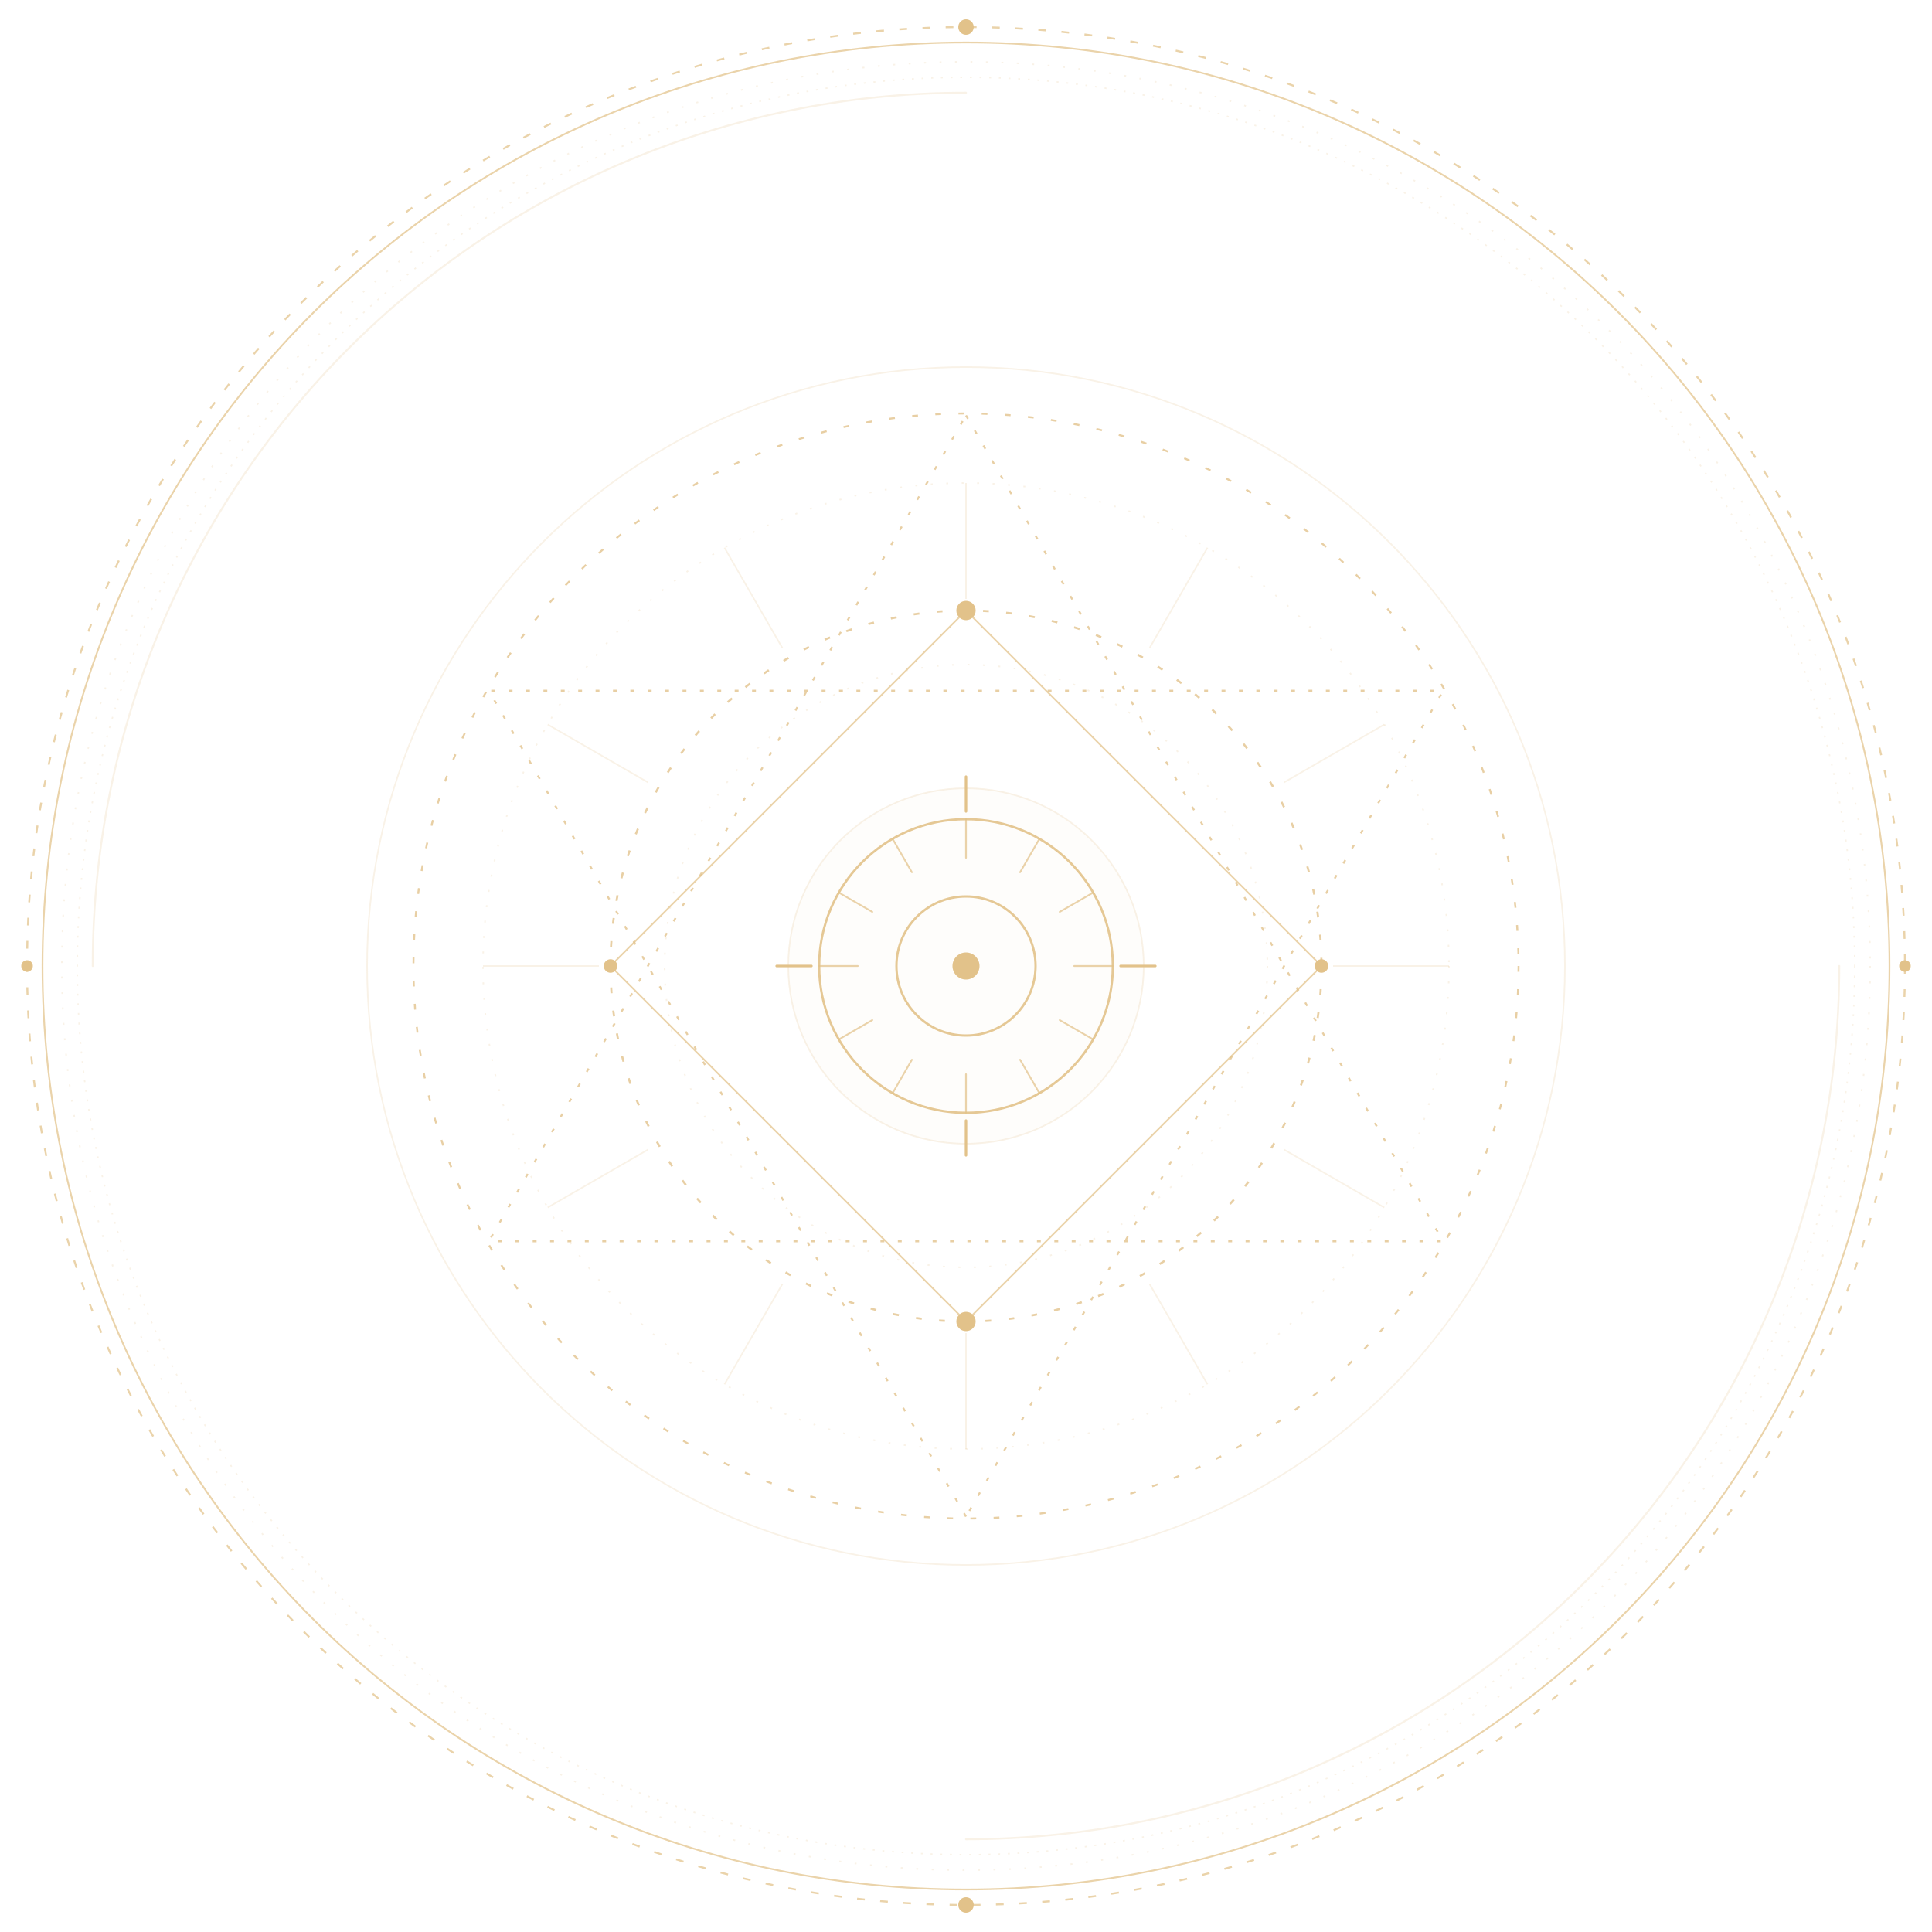
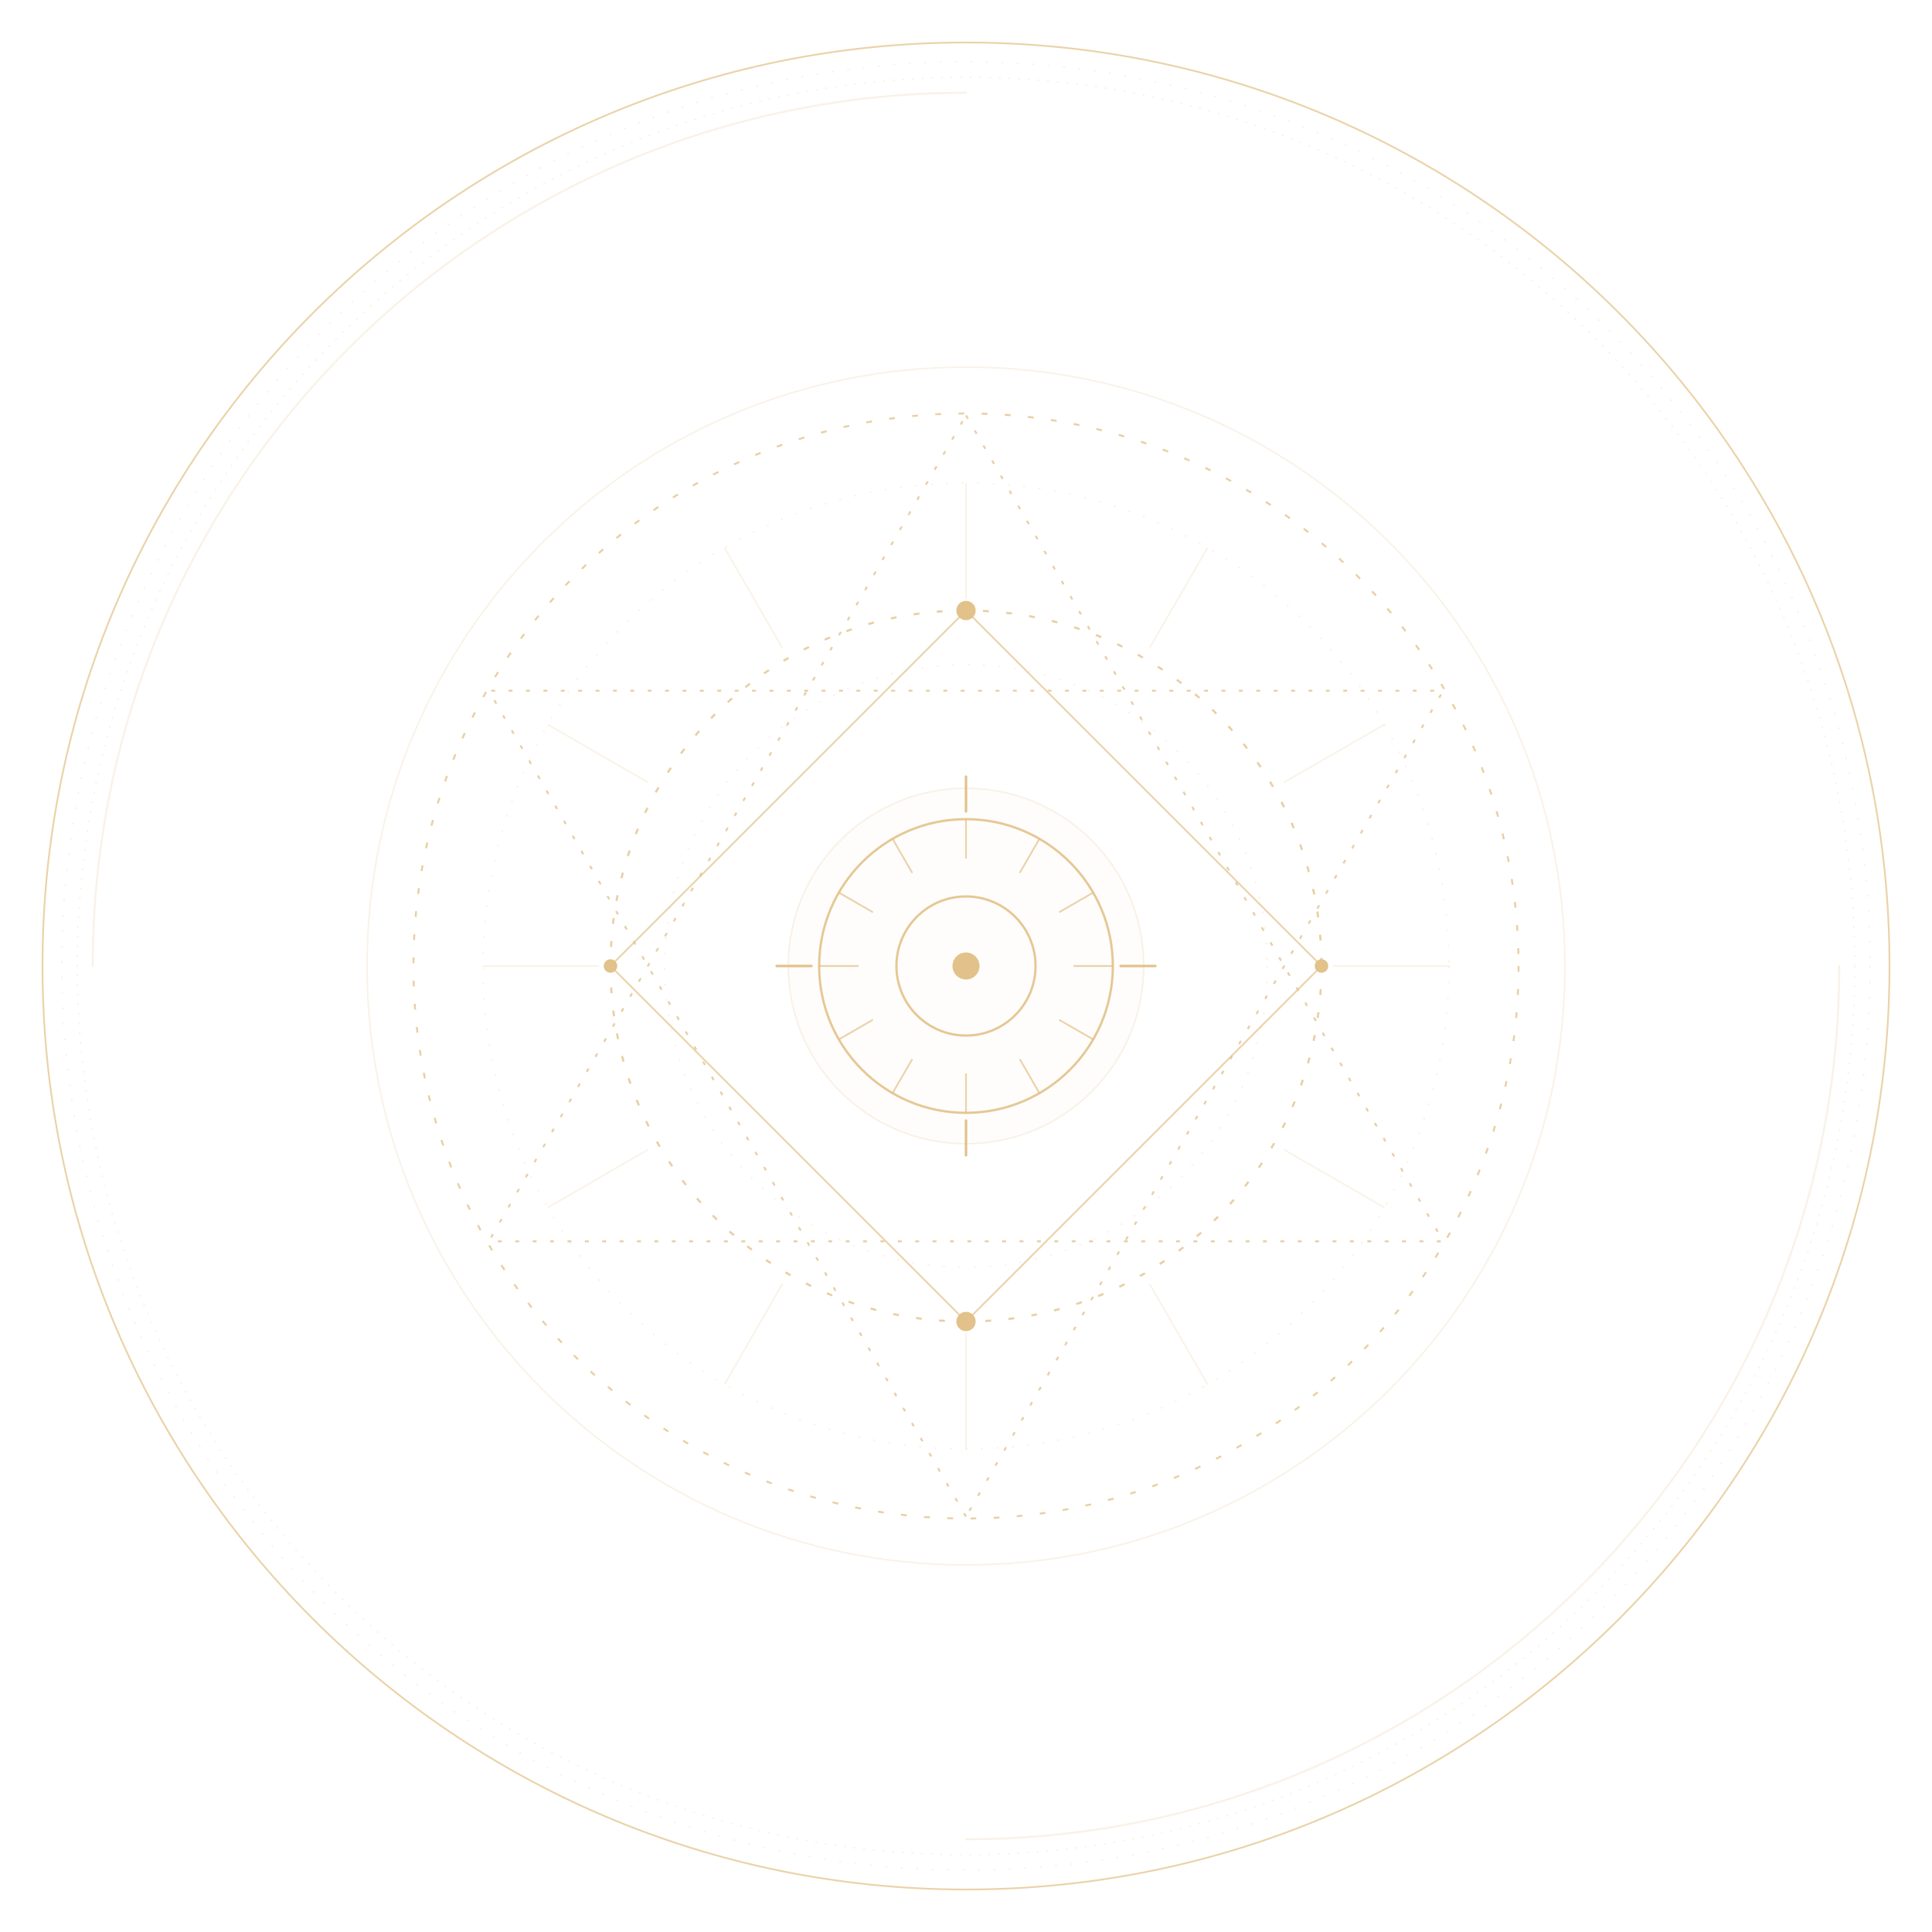
<svg xmlns="http://www.w3.org/2000/svg" width="1000" height="1000" viewBox="0 0 1000 1000" fill="none">
  <defs>
    <style>
      .p{stroke:#e2c28a;stroke-opacity:.72}.s{stroke:#e2c28a;stroke-opacity:.9}.f{stroke:#e2c28a;stroke-opacity:.2}.d{stroke:#e2c28a;stroke-opacity:.78}.a{stroke:#e2c28a}.v{vector-effect:non-scaling-stroke}.r{stroke-linecap:round}
    </style>
    <line id="spoke" x1="500" y1="250" x2="500" y2="310" class="f v" stroke-width=".8" />
    <line id="ray" x1="500" y1="444" x2="500" y2="424" class="p v r" stroke-width=".9" />
  </defs>
  <g class="v">
-     <circle cx="500" cy="500" r="486" class="p" stroke-width="1" stroke-dasharray="4 8" />
    <circle cx="500" cy="500" r="478" class="p" stroke-width=".9" />
    <circle cx="500" cy="500" r="468" class="f" stroke-width=".8" stroke-dasharray="1 7" />
    <circle cx="500" cy="500" r="460" class="f" pathLength="360" stroke-width=".75" stroke-dasharray="1 4" />
    <path d="M48 500A452 452 0 0 1 500 48M952 500A452 452 0 0 1 500 952" class="f r" stroke-width="1" />
-     <circle cx="500" cy="14" r="4" fill="#e2c28a" />
-     <circle cx="986" cy="500" r="3" fill="#e2c28a" />
-     <circle cx="500" cy="986" r="4" fill="#e2c28a" />
-     <circle cx="14" cy="500" r="3" fill="#e2c28a" />
  </g>
  <g>
    <circle cx="500" cy="500" r="310" class="f v" stroke-width=".8" />
    <circle cx="500" cy="500" r="286" class="d v" stroke-width="1" stroke-dasharray="3 9" />
    <circle cx="500" cy="500" r="250" class="f v" stroke-width=".8" stroke-dasharray="1 7" />
    <use href="#spoke" />
    <use href="#spoke" transform="rotate(30 500 500)" />
    <use href="#spoke" transform="rotate(60 500 500)" />
    <use href="#spoke" transform="rotate(90 500 500)" />
    <use href="#spoke" transform="rotate(120 500 500)" />
    <use href="#spoke" transform="rotate(150 500 500)" />
    <use href="#spoke" transform="rotate(180 500 500)" />
    <use href="#spoke" transform="rotate(210 500 500)" />
    <use href="#spoke" transform="rotate(240 500 500)" />
    <use href="#spoke" transform="rotate(270 500 500)" />
    <use href="#spoke" transform="rotate(300 500 500)" />
    <use href="#spoke" transform="rotate(330 500 500)" />
    <path d="M500 215 747 642.5 253 642.5ZM500 785 253 357.5 747 357.5Z" class="d v" stroke-width="1" stroke-dasharray="2 7" />
  </g>
  <g>
    <circle cx="500" cy="500" r="184" class="d v" stroke-width="1.1" stroke-dasharray="3 9" />
    <circle cx="500" cy="500" r="156" class="f v" stroke-width=".8" stroke-dasharray="1 7" />
    <path d="M500 316 684 500 500 684 316 500Z" class="p v" stroke-width=".9" />
    <circle cx="500" cy="316" r="5" fill="#e2c28a" />
    <circle cx="684" cy="500" r="3.5" fill="#e2c28a" />
    <circle cx="500" cy="684" r="5" fill="#e2c28a" />
    <circle cx="316" cy="500" r="3.5" fill="#e2c28a" />
  </g>
  <g>
    <circle cx="500" cy="500" r="92" fill="#e2c28a" fill-opacity=".035" class="f v" stroke-width=".8" />
    <circle cx="500" cy="500" r="76" class="s v" stroke-width="1.2" />
    <use href="#ray" />
    <use href="#ray" transform="rotate(30 500 500)" />
    <use href="#ray" transform="rotate(60 500 500)" />
    <use href="#ray" transform="rotate(90 500 500)" />
    <use href="#ray" transform="rotate(120 500 500)" />
    <use href="#ray" transform="rotate(150 500 500)" />
    <use href="#ray" transform="rotate(180 500 500)" />
    <use href="#ray" transform="rotate(210 500 500)" />
    <use href="#ray" transform="rotate(240 500 500)" />
    <use href="#ray" transform="rotate(270 500 500)" />
    <use href="#ray" transform="rotate(300 500 500)" />
    <use href="#ray" transform="rotate(330 500 500)" />
    <circle cx="500" cy="500" r="36" class="s v" stroke-width="1.2" />
    <circle cx="500" cy="500" r="7" fill="#e2c28a" />
    <path d="M500 402v18M500 580v18M402 500h18M580 500h18" class="a v r" stroke-width="1.3" />
  </g>
</svg>
